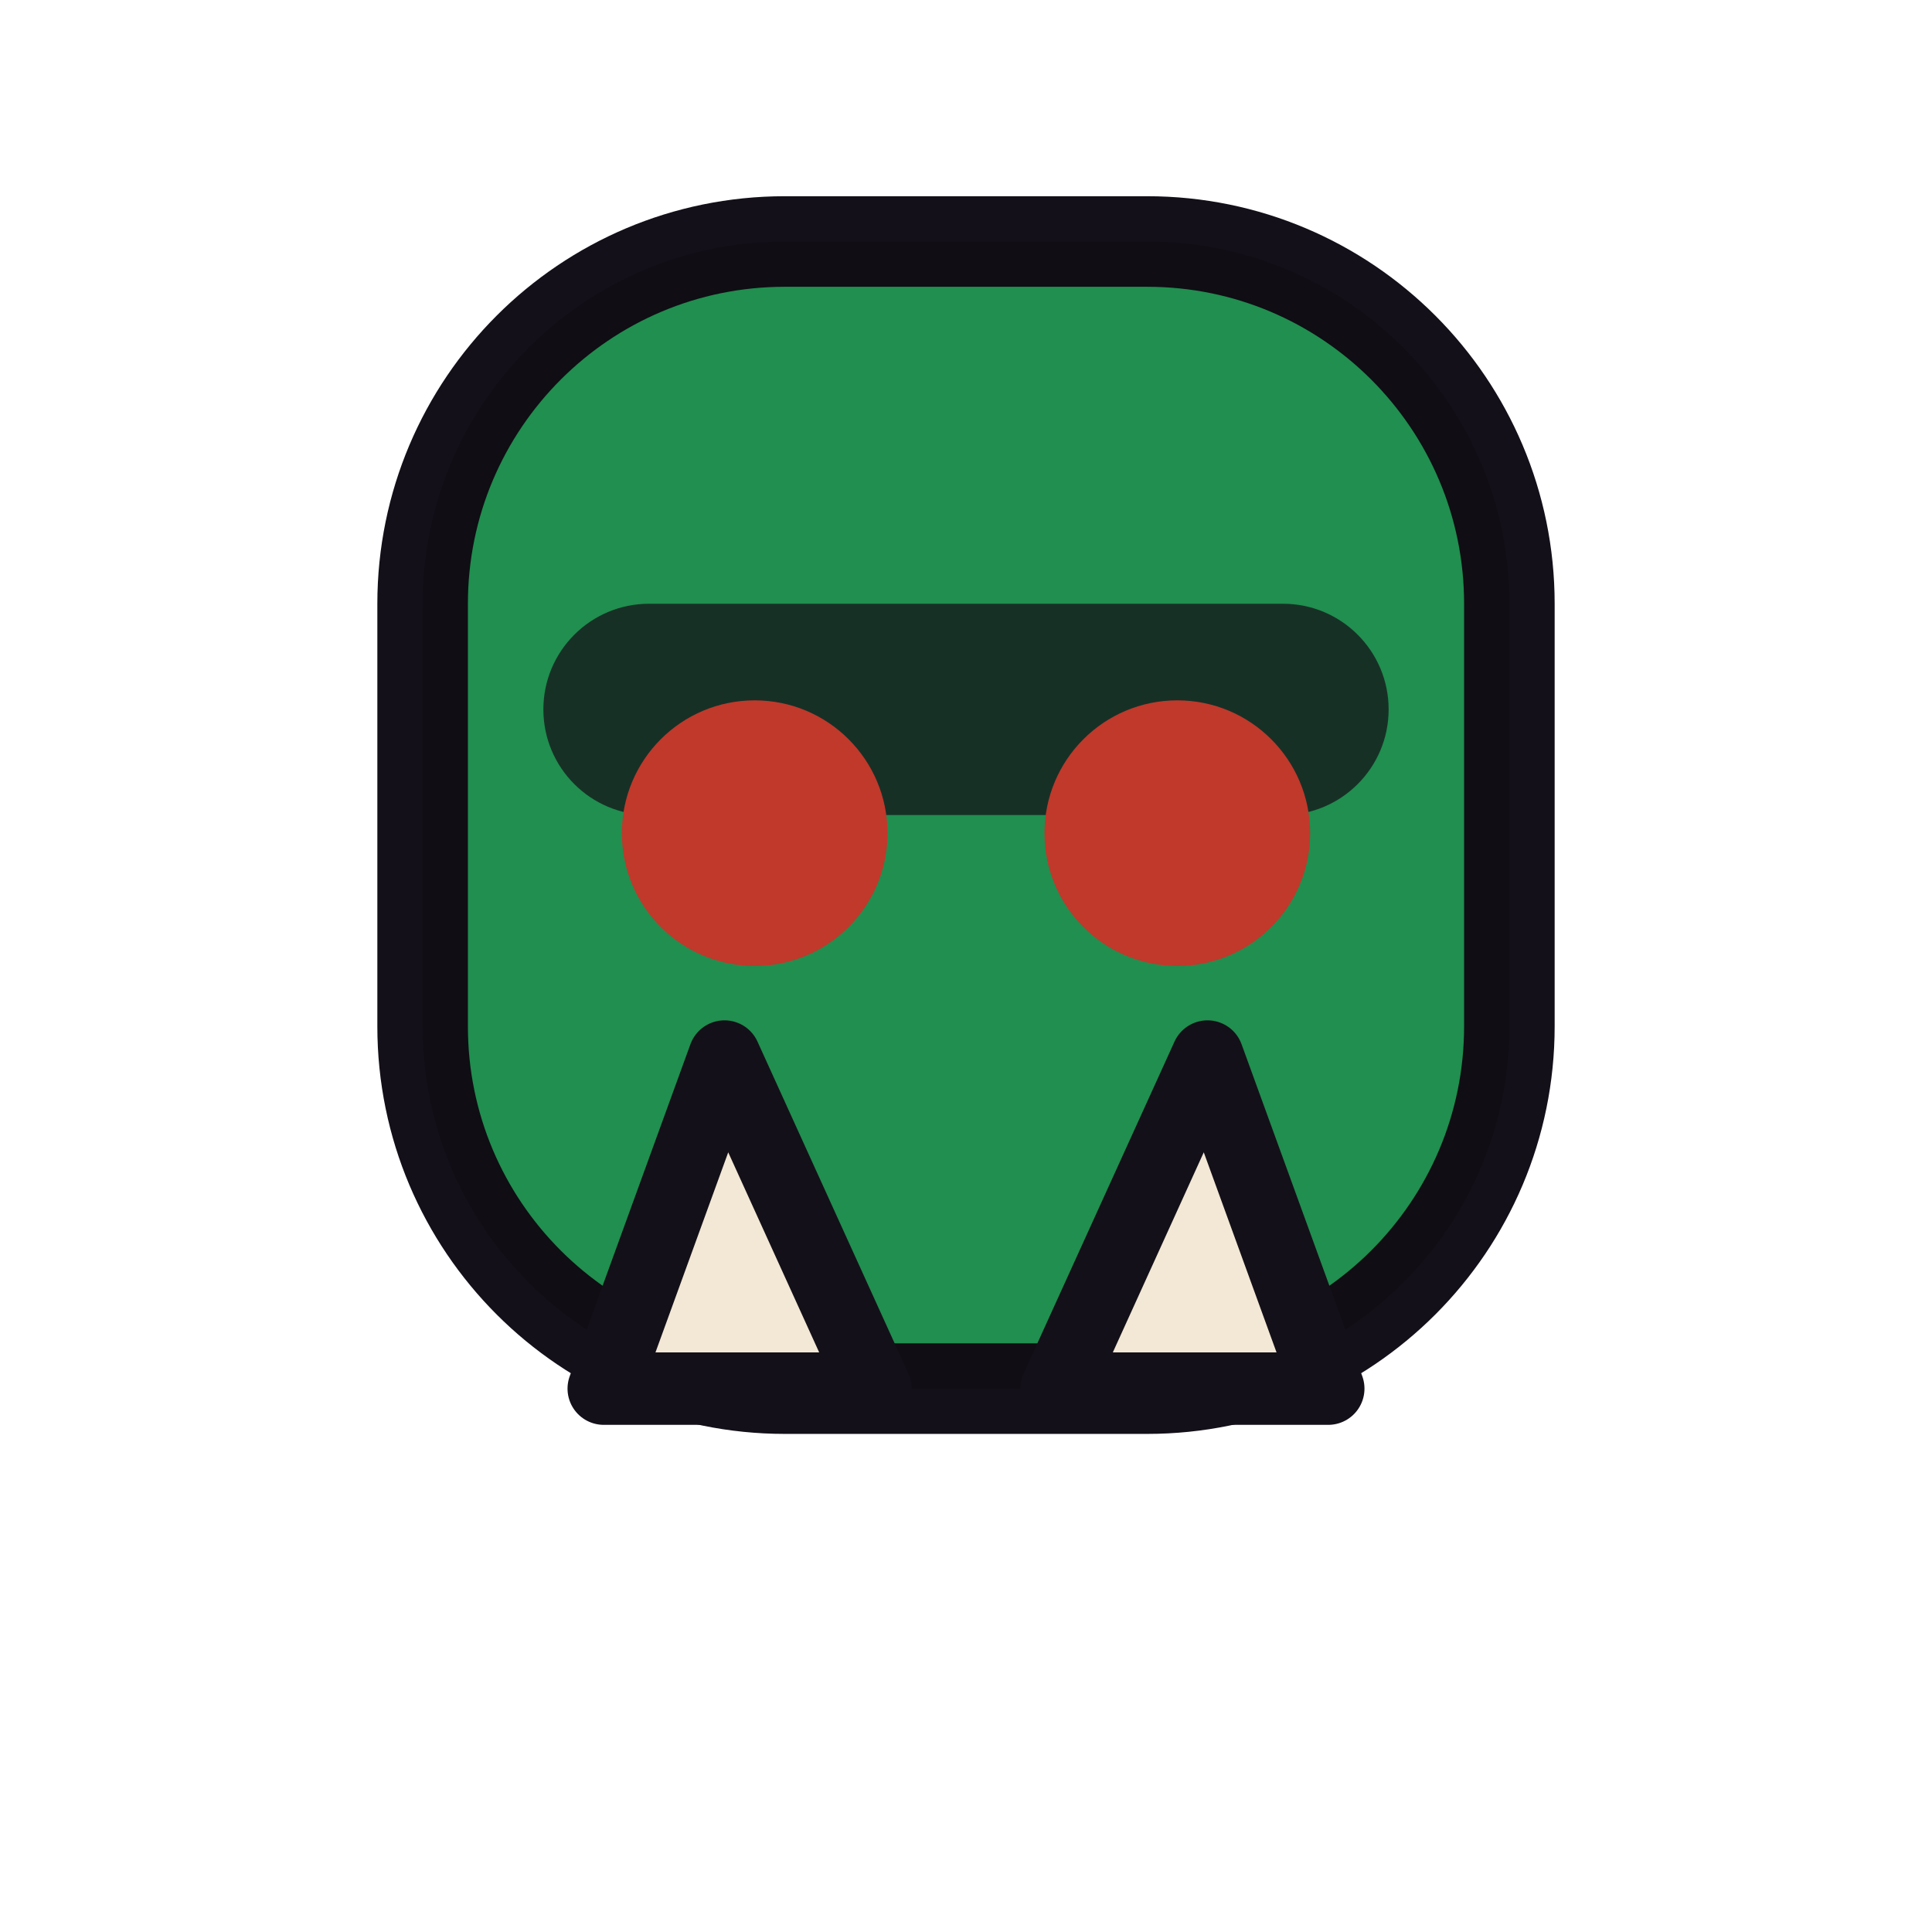
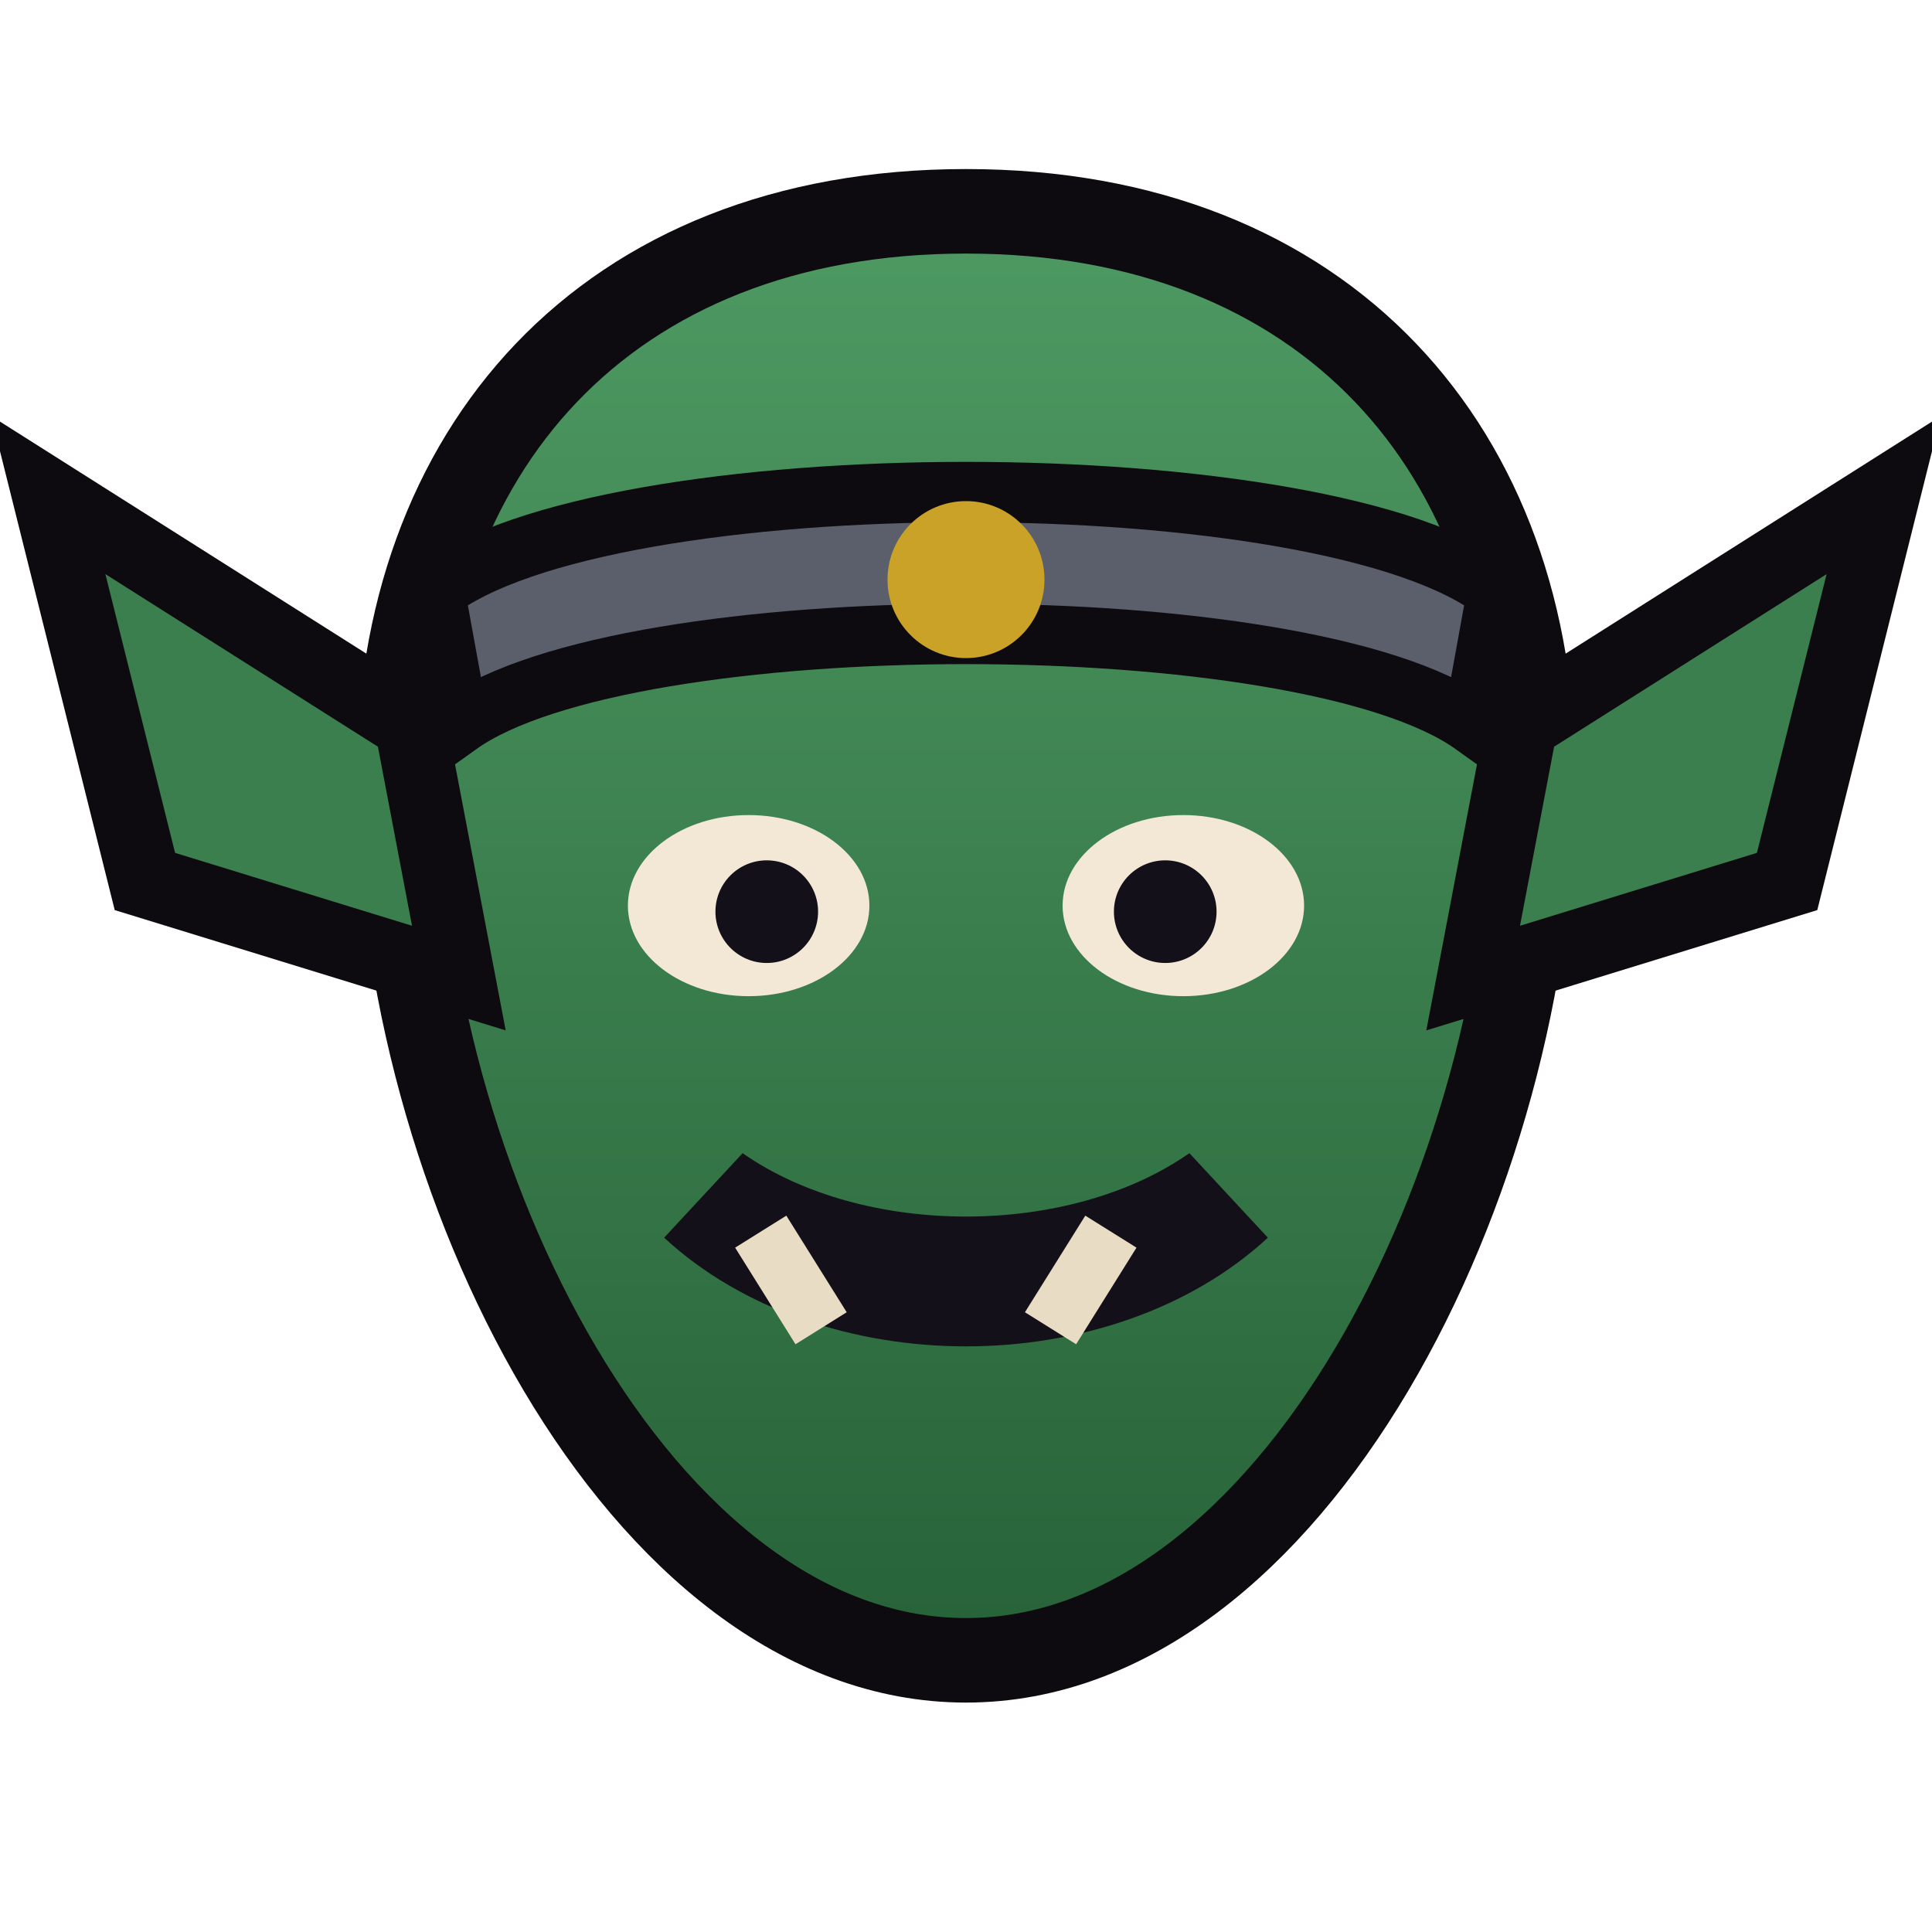
<svg xmlns="http://www.w3.org/2000/svg" width="32" height="32" viewBox="0 0 32 32">
-   <rect x="7" y="4" width="18" height="19" rx="6" fill="#27ae60" stroke="#141019" stroke-width="1.5" />
-   <rect x="7" y="4" width="18" height="19" rx="6" fill="#000000" fill-opacity="0.18" />
-   <rect x="9" y="10" width="14" height="3.5" rx="1.75" fill="#141019" fill-opacity="0.75" />
-   <circle cx="12.5" cy="13.8" r="2.2" fill="#c0392b" />
-   <circle cx="19.5" cy="13.8" r="2.2" fill="#c0392b" />
-   <polygon points="10,23 14.5,23 12,17.5" fill="#f2e8d5" stroke="#141019" stroke-width="1.2" stroke-linejoin="round" />
-   <polygon points="17.5,23 22,23 20,17.5" fill="#f2e8d5" stroke="#141019" stroke-width="1.2" stroke-linejoin="round" />
+   <defs>
+     <linearGradient id="skinH" x1="0" y1="0" x2="0" y2="1">
+       <stop offset="0" stop-color="#4e9a63" />
+       <stop offset="1" stop-color="#276238" />
+     </linearGradient>
+   </defs>
+   <path d="M16,3.5 c6,0 9.4,4 9.4,9.4 0,6.6 -4,14.6 -9.4,14.6 -5.4,0 -9.4,-8 -9.4,-14.6 C6.6,7.5 10,3.5 16,3.5 z" fill="url(#skinH)" stroke="#0d0a10" stroke-width="1.4" />
+   <path d="M6.8,12 L0.8,8.2 2.4,14.6 7.6,16.2 Z" fill="#3c7f4e" stroke="#0d0a10" stroke-width="1.2" />
+   <path d="M25.2,12 L31.2,8.2 29.6,14.6 24.4,16.2 Z" fill="#3c7f4e" stroke="#0d0a10" stroke-width="1.2" />
+   <path d="M7.2,9.8 C10,7.6 22,7.6 24.8,9.8 L24.4,12 C21.6,10 10.4,10 7.6,12 Z" fill="#5a5f6b" stroke="#0d0a10" stroke-width="1" />
+   <circle cx="16" cy="9.6" r="1.3" fill="#c9a227" />
+   <g>
+     <ellipse cx="12.4" cy="15" rx="2" ry="1.5" fill="#f2e8d5" />
+     <ellipse cx="19.6" cy="15" rx="2" ry="1.5" fill="#f2e8d5" />
+     <circle cx="12.7" cy="15.1" r="0.85" fill="#141019" />
+     <circle cx="19.3" cy="15.1" r="0.85" fill="#141019" />
+   </g>
+   <path d="M11,20.5 c2.6,2.4 7.4,2.4 10,0 l-1.3,-1.4 c-2,1.4 -5.4,1.4 -7.4,0 z" fill="#141019" />
+   <path d="M12.6,20.4 l1,1.6 M18.4,20.4 l-1,1.6" stroke="#e8ddc4" stroke-width="1" />
</svg>
